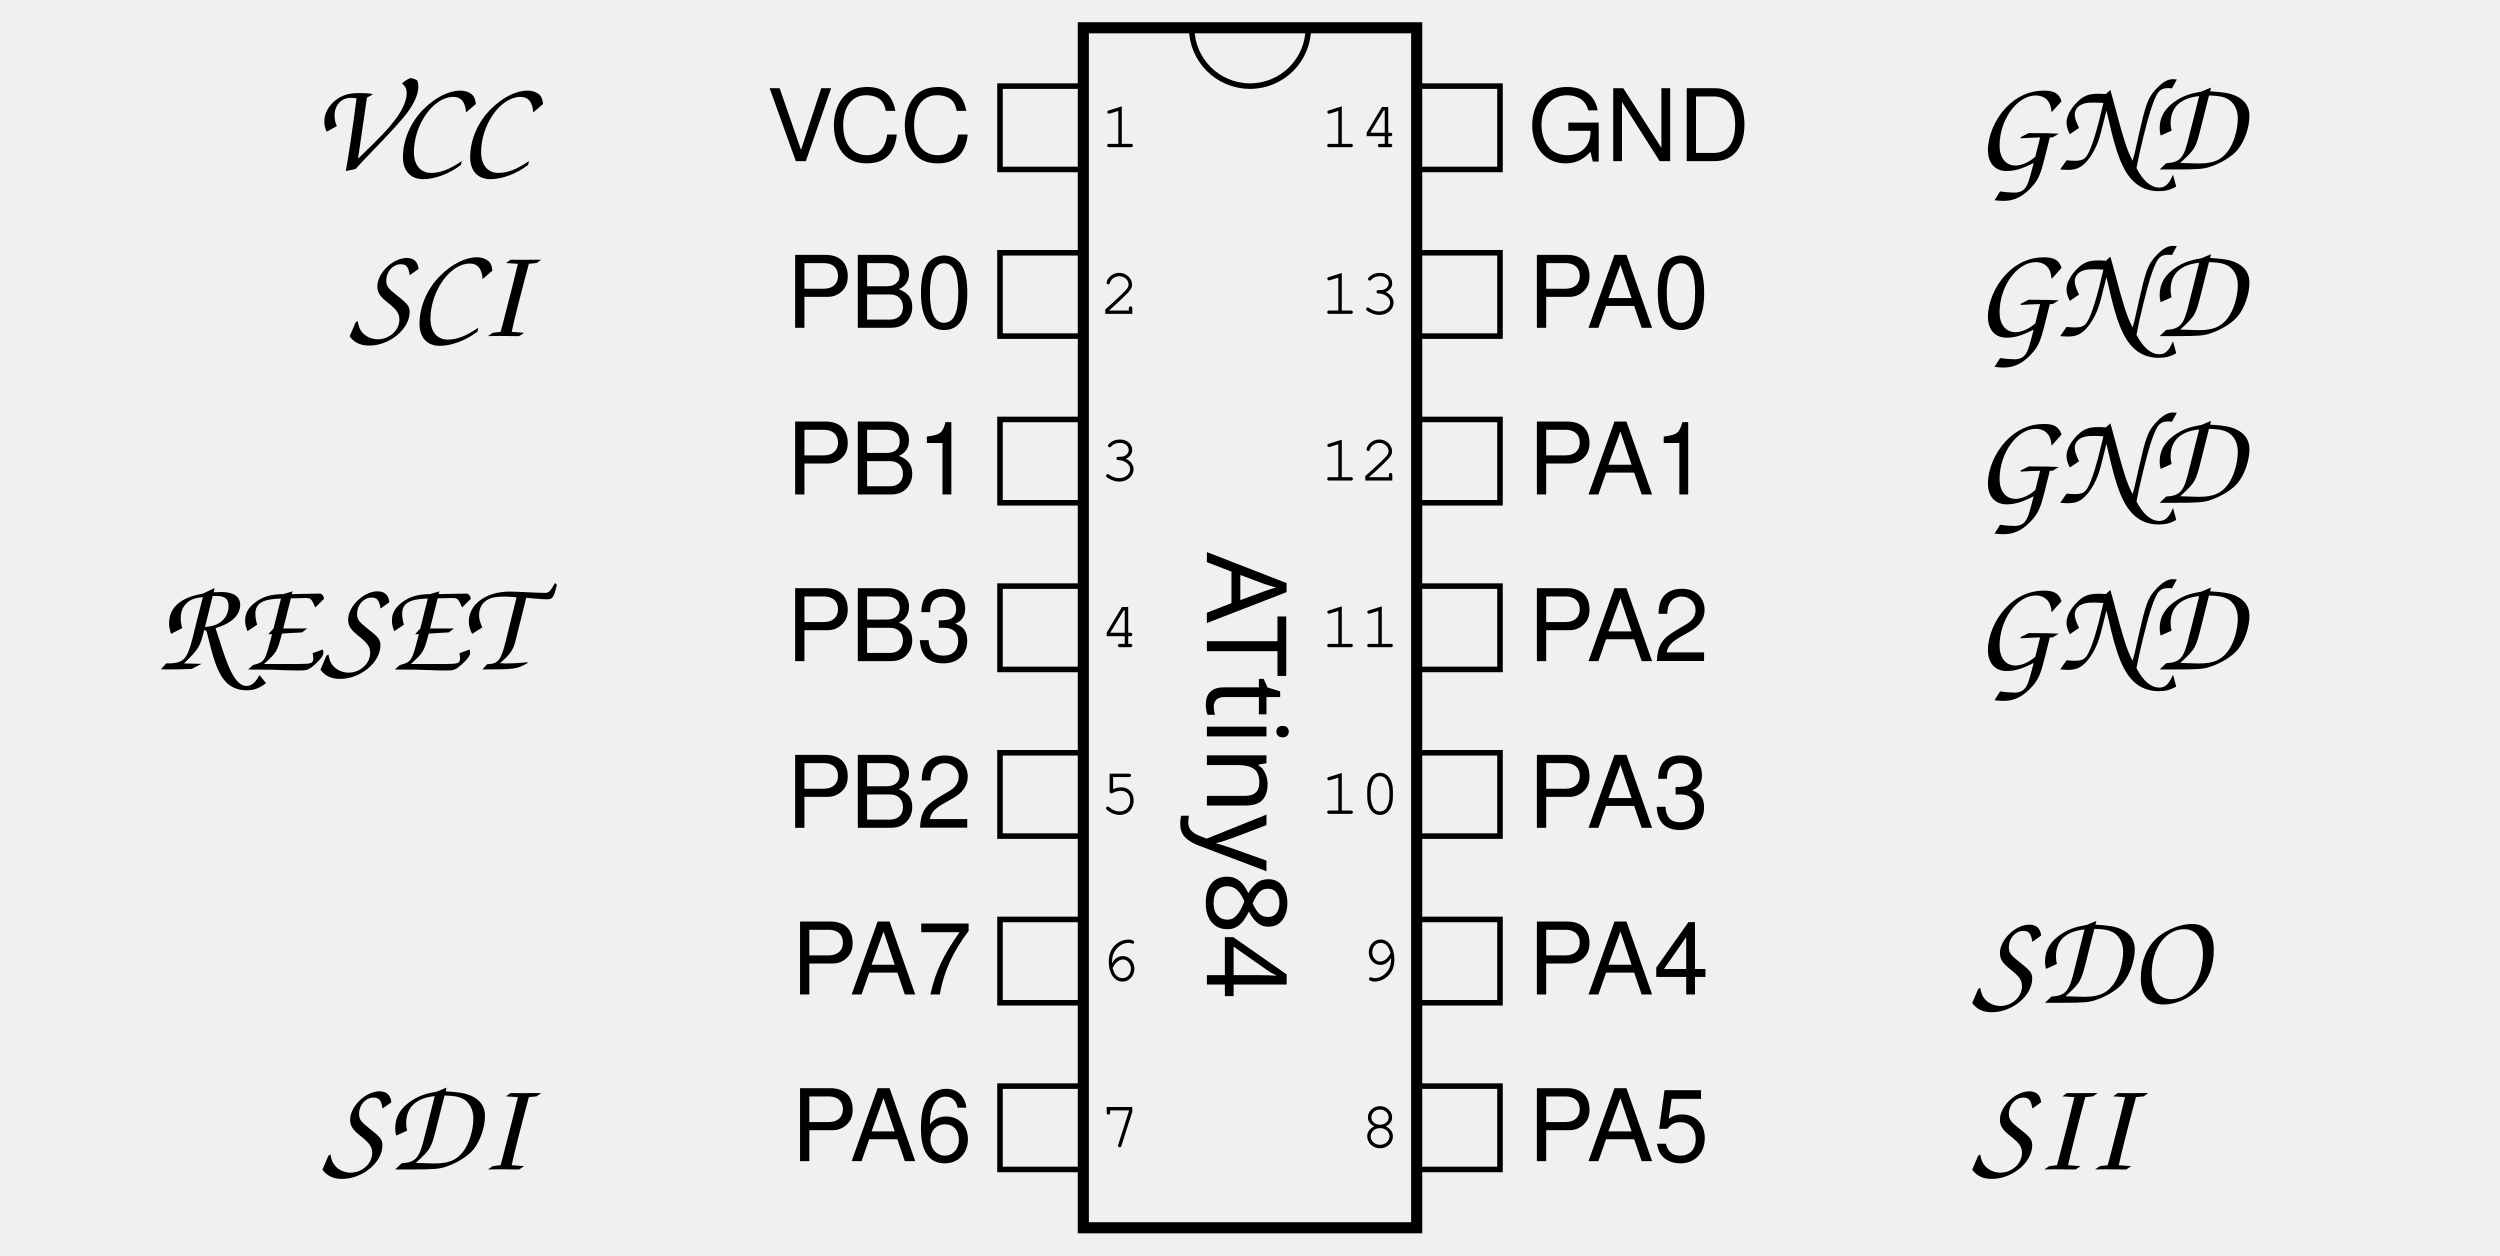
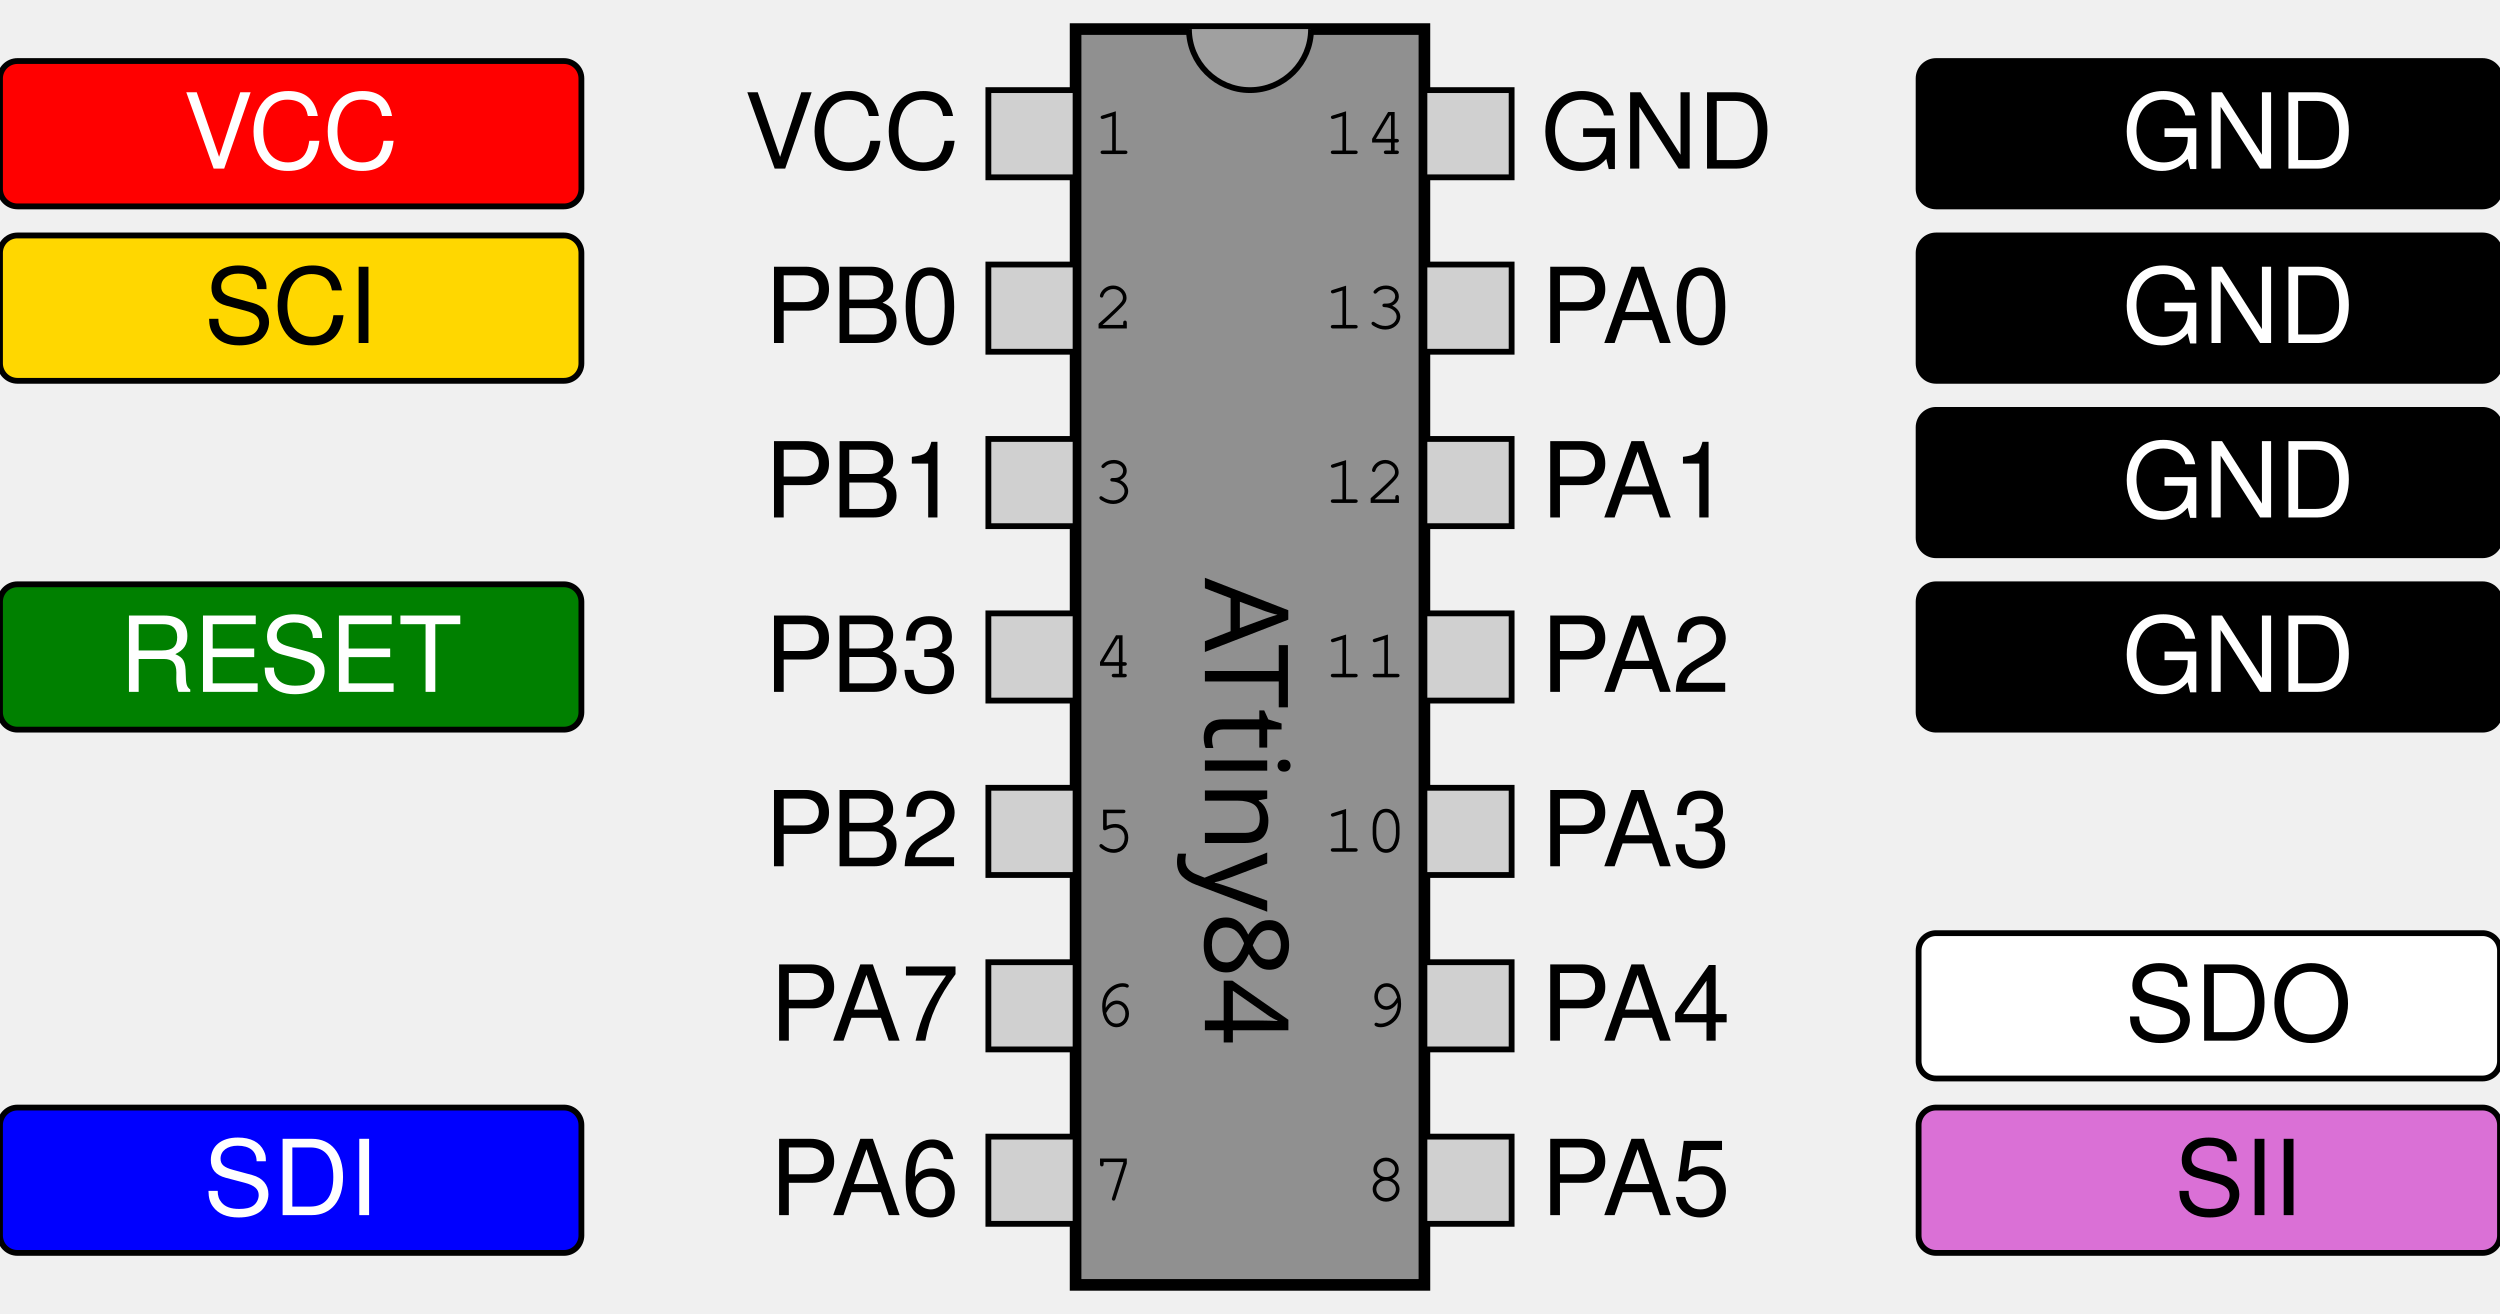
- <svg xmlns="http://www.w3.org/2000/svg" version="1.1" viewBox="0 0 450.0 226.0">
+ <svg xmlns="http://www.w3.org/2000/svg" version="1.1" viewBox="0 0 430.0 226.0">
  <defs>
    <style type="text/css">
-      .thinline { fill:none; stroke:#000000; stroke-width:1.0 }
-      .thickline{ fill:none; stroke:#000000; stroke-width:2.0 }
+      .ic       { fill:#909090; stroke:#000000; stroke-width:2.0 }
+      .notch    { fill:#a0a0a0; stroke:#000000; stroke-width:1.0 }
+      .pin      { fill:#d0d0d0; stroke:#000000; stroke-width:1.0 }
     .pinno    { font-family:"Courier"; font-size:12px }
     .label    { font-family:"Helvetica"; font-size:18px }
-      .function { font-family:"Comic Sans MS"; font-size:24px }
+      .funbox   { stroke:black }
+      .function { font-family:"Helvetica"; font-size:18px; text-anchor:middle }
     .title    { font-family:"Helvetica-Bold"; font-size:20px; text-anchor:middle; writing-mode:tb; alignment-baseline:central }
     
  </style>
  </defs>
-   <rect class="thickline" x="195.0" y="5" width="60.0" height="216.0" />
-   <path class="thinline" d="M214.5,5 a10.5,10.5 0 0,0 21.0,0" />
-   <text class="title" x="225.0" y="113.0">
+   <rect class="ic" x="185.0" y="5" width="60.0" height="216.0" />
+   <path class="notch" d="M204.5,5 a10.5,10.5 0 0,0 21,0" />
+   <text class="title" x="215.0" y="113.0">
    ATtiny84
  </text>
-   <rect class="thinline" x="180.0" y="15.5" width="15.0" height="15.0" />
-   <text class="function" x="95.0" y="30.5" text-anchor="end">
+   <rect class="pin" x="170.0" y="15.5" width="15.0" height="15.0" />
+   <text class="label" x="165.0" y="29.0" text-anchor="end">
    VCC
  </text>
-   <text class="label" x="175.0" y="29.0" text-anchor="end">
+   <text class="pinno" x="188.0" y="26.5">
+     1
+   </text>
+   <rect class="funbox" x="0" y="10.5" width="100" height="25.0" rx="3" style="fill:red" />
+   <text class="function" x="50" y="29.0" style="fill:white">
    VCC
  </text>
-   <text class="pinno" x="198.0" y="26.5">
-     1
+   <rect class="pin" x="170.0" y="45.5" width="15.0" height="15.0" />
+   <text class="label" x="165.0" y="59.0" text-anchor="end">
+     PB0
  </text>
-   <rect class="thinline" x="180.0" y="45.5" width="15.0" height="15.0" />
-   <text class="function" x="95.0" y="60.5" text-anchor="end">
+   <text class="pinno" x="188.0" y="56.5">
+     2
+   </text>
+   <rect class="funbox" x="0" y="40.5" width="100" height="25.0" rx="3" style="fill:gold" />
+   <text class="function" x="50" y="59.0" style="fill:black">
    SCI
  </text>
-   <text class="label" x="175.0" y="59.0" text-anchor="end">
-     PB0
-   </text>
-   <text class="pinno" x="198.0" y="56.5">
-     2
-   </text>
-   <rect class="thinline" x="180.0" y="75.5" width="15.0" height="15.0" />
-   <text class="function" x="95.0" y="90.5" text-anchor="end">
-     
-   </text>
-   <text class="label" x="175.0" y="89.0" text-anchor="end">
+   <rect class="pin" x="170.0" y="75.5" width="15.0" height="15.0" />
+   <text class="label" x="165.0" y="89.0" text-anchor="end">
    PB1
  </text>
-   <text class="pinno" x="198.0" y="86.5">
+   <text class="pinno" x="188.0" y="86.5">
    3
  </text>
-   <rect class="thinline" x="180.0" y="105.5" width="15.0" height="15.0" />
-   <text class="function" x="95.0" y="120.5" text-anchor="end">
+   <rect class="pin" x="170.0" y="105.5" width="15.0" height="15.0" />
+   <text class="label" x="165.0" y="119.0" text-anchor="end">
+     PB3
+   </text>
+   <text class="pinno" x="188.0" y="116.5">
+     4
+   </text>
+   <rect class="funbox" x="0" y="100.5" width="100" height="25.0" rx="3" style="fill:green" />
+   <text class="function" x="50" y="119.0" style="fill:white">
    RESET
  </text>
-   <text class="label" x="175.0" y="119.0" text-anchor="end">
-     PB3
-   </text>
-   <text class="pinno" x="198.0" y="116.5">
-     4
-   </text>
-   <rect class="thinline" x="180.0" y="135.5" width="15.0" height="15.0" />
-   <text class="function" x="95.0" y="150.5" text-anchor="end">
-     
-   </text>
-   <text class="label" x="175.0" y="149.0" text-anchor="end">
+   <rect class="pin" x="170.0" y="135.5" width="15.0" height="15.0" />
+   <text class="label" x="165.0" y="149.0" text-anchor="end">
    PB2
  </text>
-   <text class="pinno" x="198.0" y="146.5">
+   <text class="pinno" x="188.0" y="146.5">
    5
  </text>
-   <rect class="thinline" x="180.0" y="165.5" width="15.0" height="15.0" />
-   <text class="function" x="95.0" y="180.5" text-anchor="end">
-     
-   </text>
-   <text class="label" x="175.0" y="179.0" text-anchor="end">
+   <rect class="pin" x="170.0" y="165.5" width="15.0" height="15.0" />
+   <text class="label" x="165.0" y="179.0" text-anchor="end">
    PA7
  </text>
-   <text class="pinno" x="198.0" y="176.5">
+   <text class="pinno" x="188.0" y="176.5">
    6
  </text>
-   <rect class="thinline" x="180.0" y="195.5" width="15.0" height="15.0" />
-   <text class="function" x="95.0" y="210.5" text-anchor="end">
+   <rect class="pin" x="170.0" y="195.5" width="15.0" height="15.0" />
+   <text class="label" x="165.0" y="209.0" text-anchor="end">
+     PA6
+   </text>
+   <text class="pinno" x="188.0" y="206.5">
+     7
+   </text>
+   <rect class="funbox" x="0" y="190.5" width="100" height="25.0" rx="3" style="fill:blue" />
+   <text class="function" x="50" y="209.0" style="fill:white">
    SDI
  </text>
-   <text class="label" x="175.0" y="209.0" text-anchor="end">
-     PA6
-   </text>
-   <text class="pinno" x="198.0" y="206.5">
-     7
-   </text>
-   <rect class="thinline" x="255.0" y="195.5" width="15.0" height="15.0" />
-   <text class="pinno" x="252.0" y="206.5" text-anchor="end">
+   <rect class="pin" x="245.0" y="195.5" width="15.0" height="15.0" />
+   <text class="pinno" x="242.0" y="206.5" text-anchor="end">
    8
  </text>
-   <text class="label" x="275.0" y="209.0">
+   <text class="label" x="265.0" y="209.0">
    PA5
  </text>
-   <text class="function" x="355.0" y="210.5">
+   <rect class="funbox" x="330.0" y="190.5" width="100" height="25.0" rx="3" style="fill:orchid" />
+   <text class="function" x="385.0" y="209.0" style="fill:black">
    SII
  </text>
-   <rect class="thinline" x="255.0" y="165.5" width="15.0" height="15.0" />
-   <text class="pinno" x="252.0" y="176.5" text-anchor="end">
+   <rect class="pin" x="245.0" y="165.5" width="15.0" height="15.0" />
+   <text class="pinno" x="242.0" y="176.5" text-anchor="end">
    9
  </text>
-   <text class="label" x="275.0" y="179.0">
+   <text class="label" x="265.0" y="179.0">
    PA4
  </text>
-   <text class="function" x="355.0" y="180.5">
+   <rect class="funbox" x="330.0" y="160.5" width="100" height="25.0" rx="3" style="fill:white" />
+   <text class="function" x="385.0" y="179.0" style="fill:black">
    SDO
  </text>
-   <rect class="thinline" x="255.0" y="135.5" width="15.0" height="15.0" />
-   <text class="pinno" x="252.0" y="146.5" text-anchor="end">
+   <rect class="pin" x="245.0" y="135.5" width="15.0" height="15.0" />
+   <text class="pinno" x="242.0" y="146.5" text-anchor="end">
    10
  </text>
-   <text class="label" x="275.0" y="149.0">
+   <text class="label" x="265.0" y="149.0">
    PA3
  </text>
-   <text class="function" x="355.0" y="150.5">
-     
-   </text>
-   <rect class="thinline" x="255.0" y="105.5" width="15.0" height="15.0" />
-   <text class="pinno" x="252.0" y="116.5" text-anchor="end">
+   <rect class="pin" x="245.0" y="105.5" width="15.0" height="15.0" />
+   <text class="pinno" x="242.0" y="116.5" text-anchor="end">
    11
  </text>
-   <text class="label" x="275.0" y="119.0">
+   <text class="label" x="265.0" y="119.0">
    PA2
  </text>
-   <text class="function" x="355.0" y="120.5">
+   <rect class="funbox" x="330.0" y="100.5" width="100" height="25.0" rx="3" style="fill:black" />
+   <text class="function" x="385.0" y="119.0" style="fill:white">
    GND
  </text>
-   <rect class="thinline" x="255.0" y="75.5" width="15.0" height="15.0" />
-   <text class="pinno" x="252.0" y="86.5" text-anchor="end">
+   <rect class="pin" x="245.0" y="75.5" width="15.0" height="15.0" />
+   <text class="pinno" x="242.0" y="86.5" text-anchor="end">
    12
  </text>
-   <text class="label" x="275.0" y="89.0">
+   <text class="label" x="265.0" y="89.0">
    PA1
  </text>
-   <text class="function" x="355.0" y="90.5">
+   <rect class="funbox" x="330.0" y="70.5" width="100" height="25.0" rx="3" style="fill:black" />
+   <text class="function" x="385.0" y="89.0" style="fill:white">
    GND
  </text>
-   <rect class="thinline" x="255.0" y="45.5" width="15.0" height="15.0" />
-   <text class="pinno" x="252.0" y="56.5" text-anchor="end">
+   <rect class="pin" x="245.0" y="45.5" width="15.0" height="15.0" />
+   <text class="pinno" x="242.0" y="56.5" text-anchor="end">
    13
  </text>
-   <text class="label" x="275.0" y="59.0">
+   <text class="label" x="265.0" y="59.0">
    PA0
  </text>
-   <text class="function" x="355.0" y="60.5">
+   <rect class="funbox" x="330.0" y="40.5" width="100" height="25.0" rx="3" style="fill:black" />
+   <text class="function" x="385.0" y="59.0" style="fill:white">
    GND
  </text>
-   <rect class="thinline" x="255.0" y="15.5" width="15.0" height="15.0" />
-   <text class="pinno" x="252.0" y="26.5" text-anchor="end">
+   <rect class="pin" x="245.0" y="15.5" width="15.0" height="15.0" />
+   <text class="pinno" x="242.0" y="26.5" text-anchor="end">
    14
  </text>
-   <text class="label" x="275.0" y="29.0">
+   <text class="label" x="265.0" y="29.0">
    GND
  </text>
-   <text class="function" x="355.0" y="30.5">
+   <rect class="funbox" x="330.0" y="10.5" width="100" height="25.0" rx="3" style="fill:black" />
+   <text class="function" x="385.0" y="29.0" style="fill:white">
    GND
  </text>
</svg>
